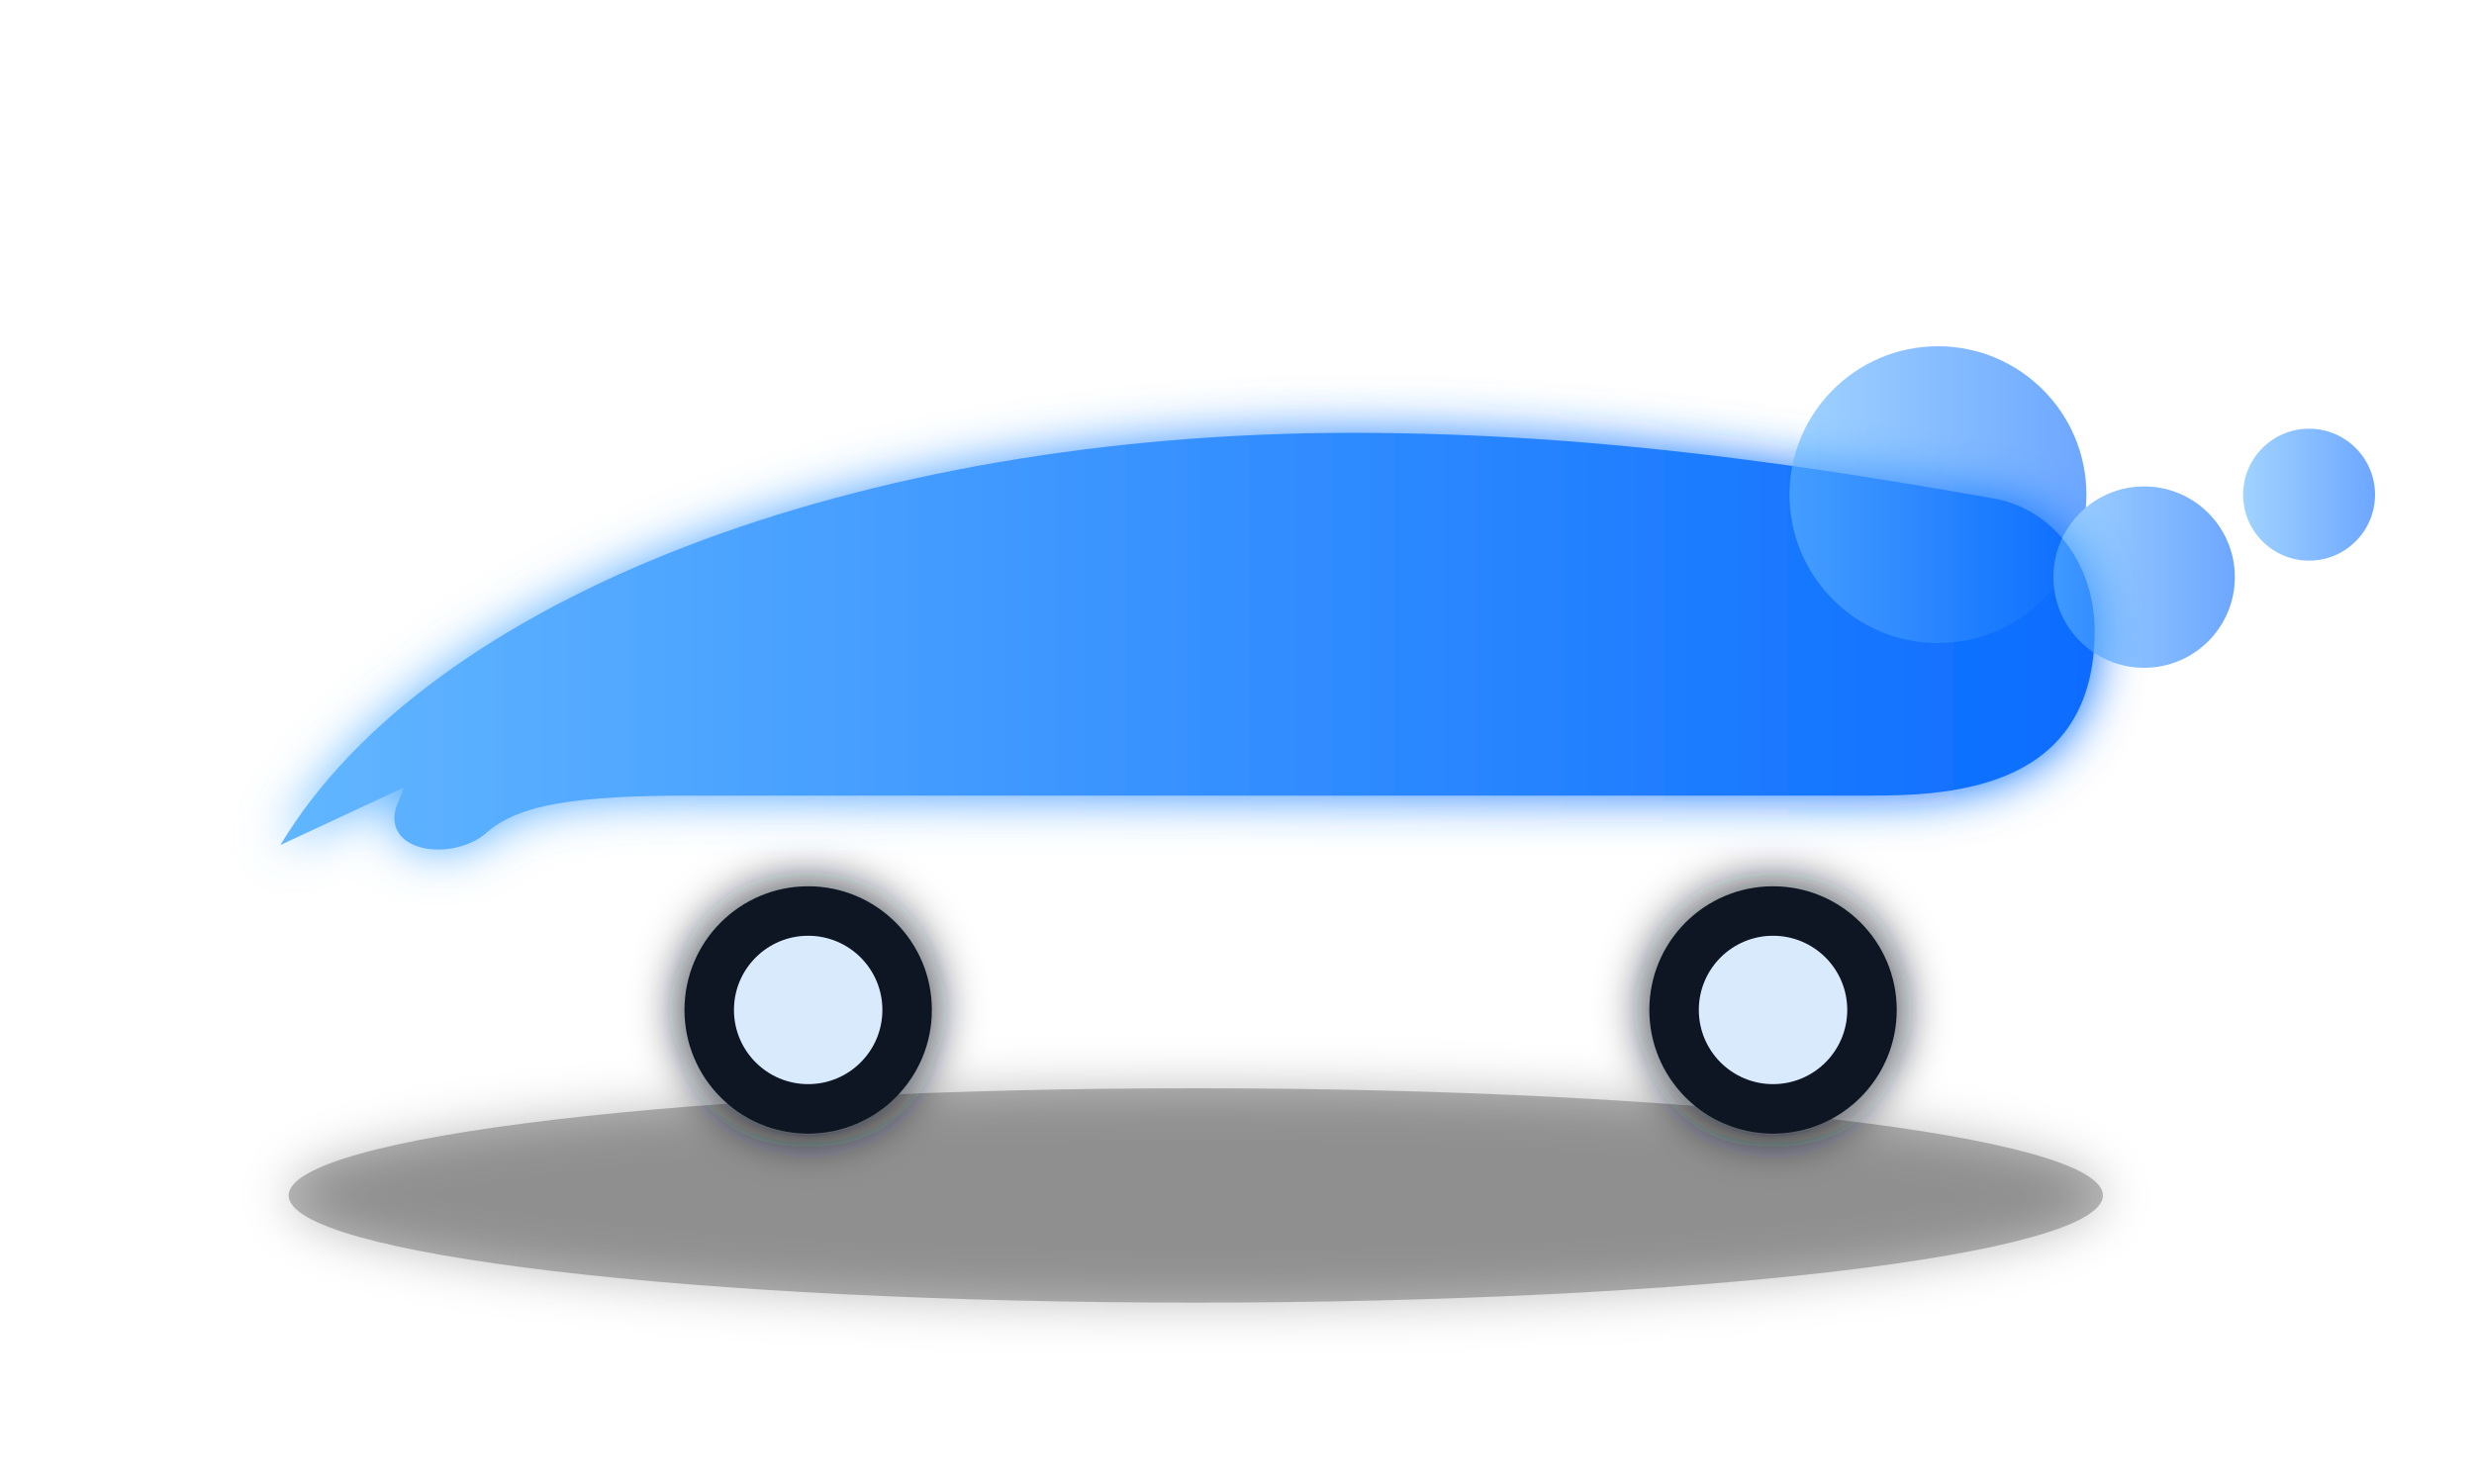
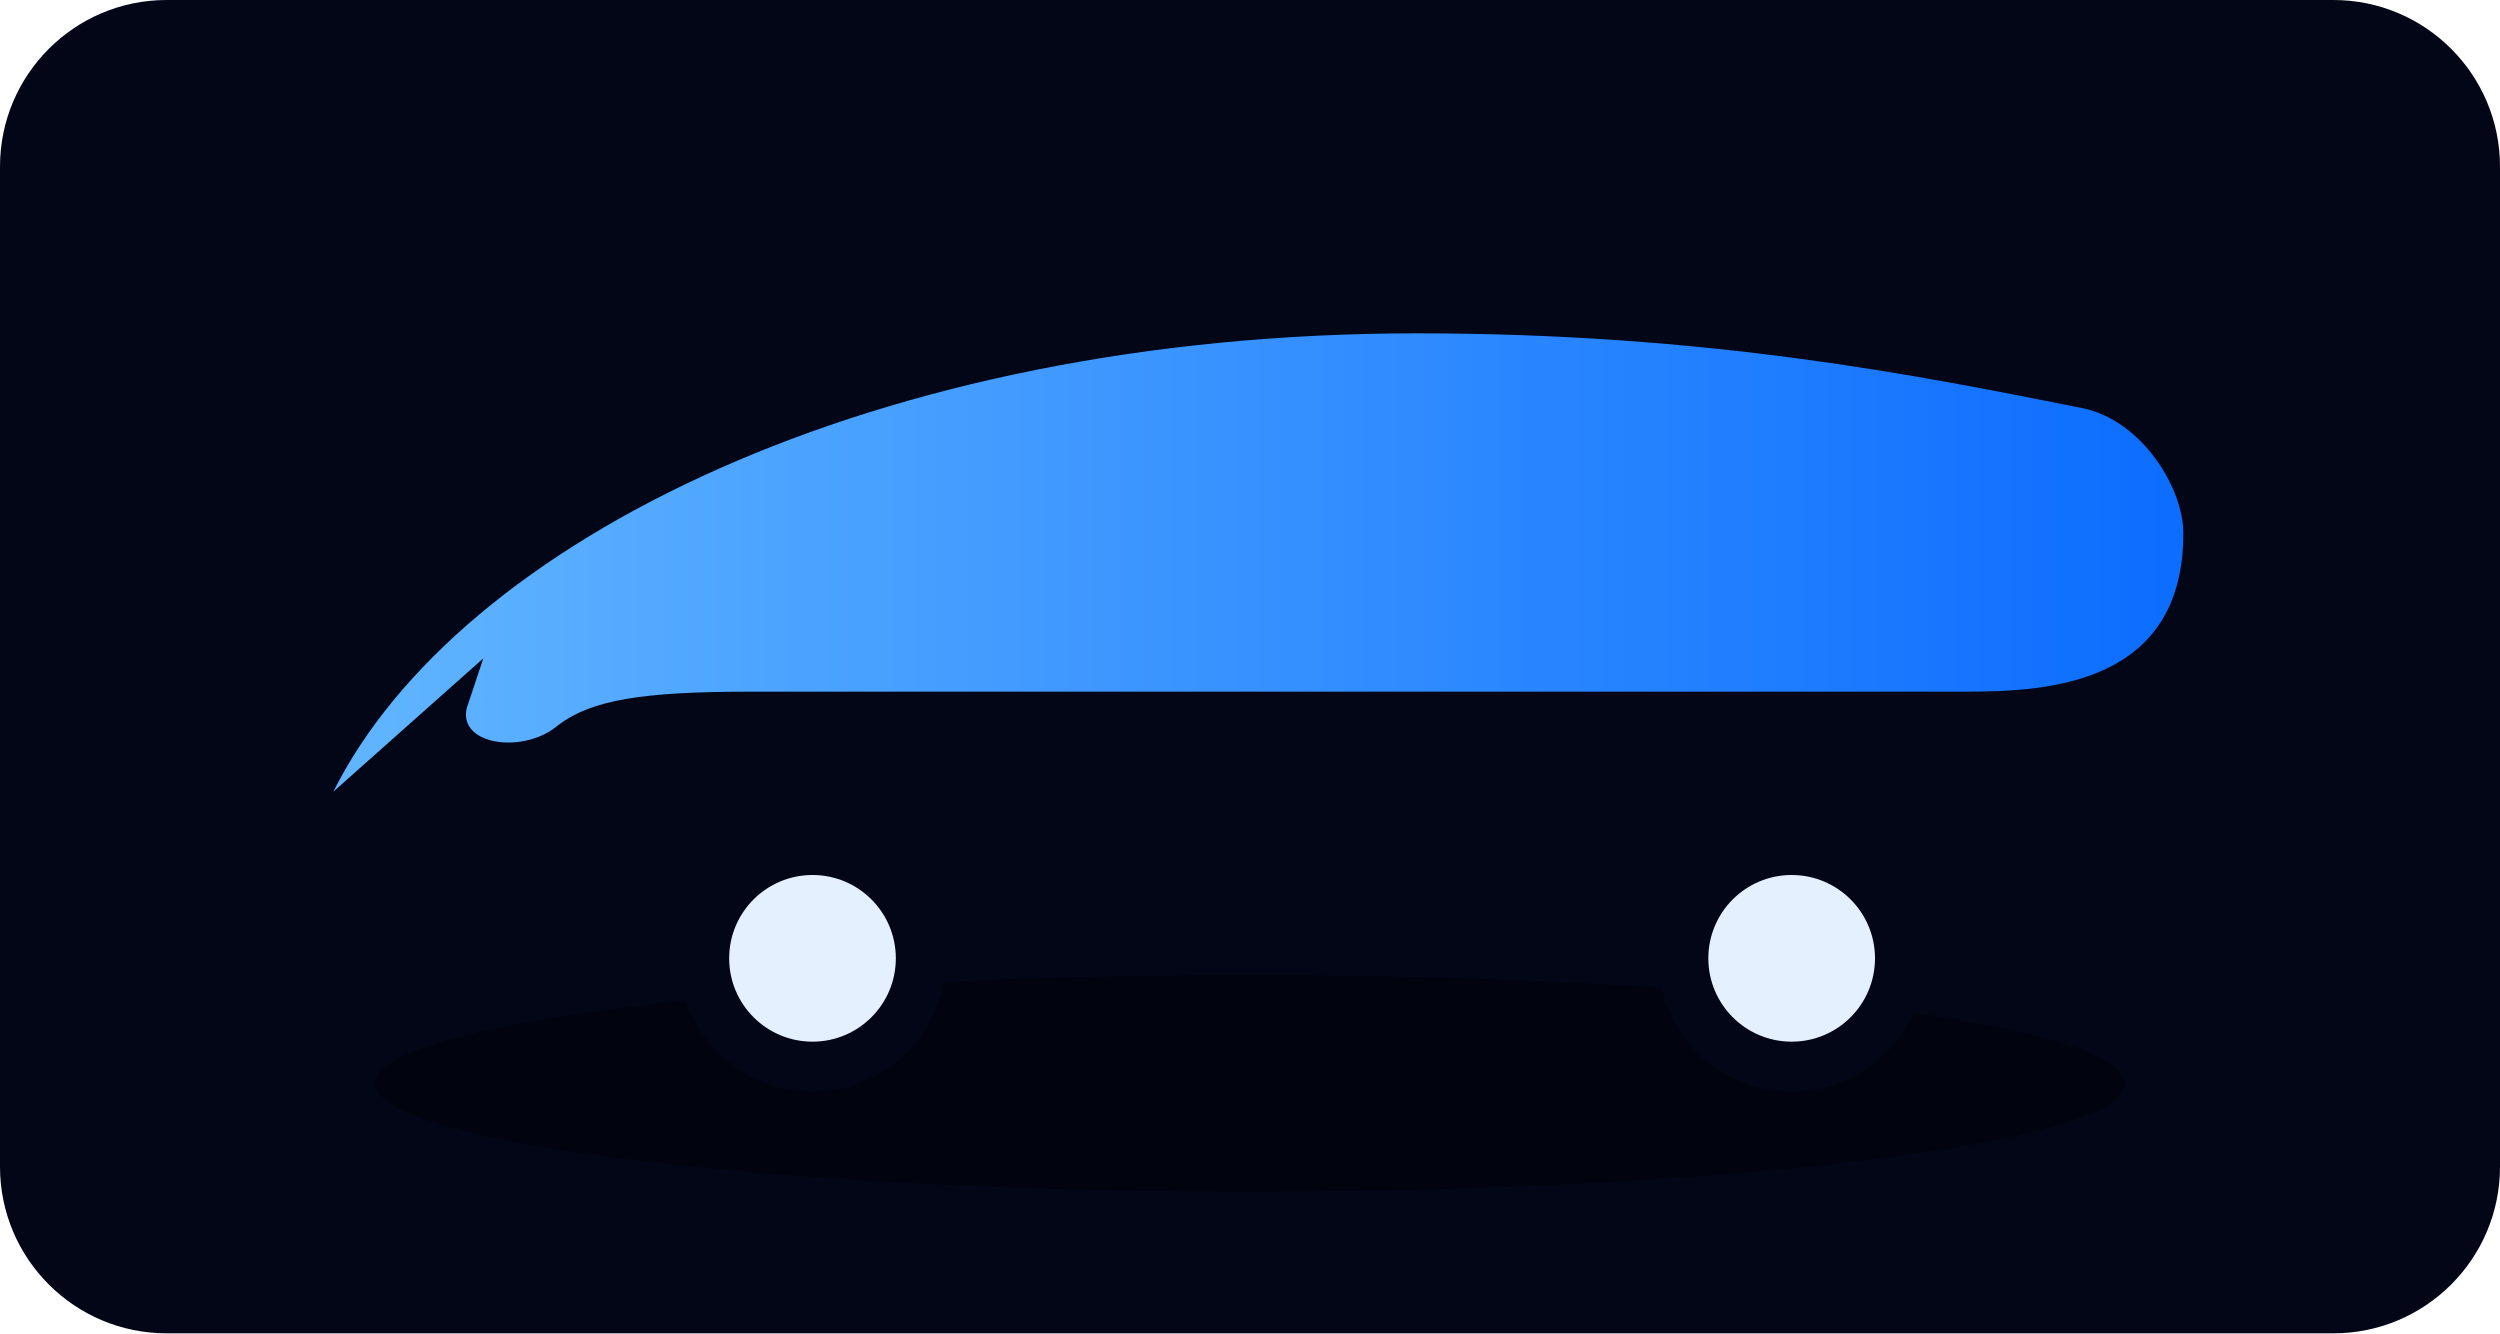
- <svg xmlns="http://www.w3.org/2000/svg" width="600" height="360" viewBox="0 0 600 360">
+ <svg xmlns="http://www.w3.org/2000/svg" width="600" height="320" viewBox="0 0 600 320">
  <defs>
    <linearGradient id="b" x1="0" x2="1">
      <stop stop-color="#62b6ff" />
      <stop offset="1" stop-color="#0b6cff" />
    </linearGradient>
-     <filter id="glow" x="-20%" y="-20%" width="140%" height="140%">
-       <feGaussianBlur stdDeviation="6" result="b" />
-       <feMerge>
-         <feMergeNode in="b" />
-         <feMergeNode in="SourceGraphic" />
-       </feMerge>
-     </filter>
  </defs>
-   <g filter="url(#glow)">
-     <ellipse cx="290" cy="290" rx="220" ry="26" fill="#000" opacity=".25" />
-     <path d="M68 205c36-60 140-100 260-100 62 0 116 9 156 16 15 3 24 17 24 32 0 38-34 40-54 40H168c-28 0-42 2-50 9-8 7-25 5-22-6l2-5z" fill="url(#b)" />
-     <circle cx="196" cy="245" r="30" fill="#0b1220" />
-     <circle cx="196" cy="245" r="18" fill="#d9eafc" />
-     <circle cx="430" cy="245" r="30" fill="#0b1220" />
-     <circle cx="430" cy="245" r="18" fill="#d9eafc" />
-   </g>
-   <g opacity=".6">
-     <circle cx="470" cy="120" r="36" fill="url(#b)" />
-     <circle cx="520" cy="140" r="22" fill="url(#b)" />
-     <circle cx="560" cy="120" r="16" fill="url(#b)" />
-   </g>
+   <rect width="600" height="320" rx="40" fill="#020617" />
+   <ellipse cx="300" cy="260" rx="210" ry="26" fill="#000" opacity=".4" />
+   <path d="M80 190c30-60 130-110 260-110 70 0 120 10 160 18 14 3 24 19 24 30 0 36-32 38-52 38H180c-26 0-38 2-46 8-8 7-24 5-22-4l4-12z" fill="url(#b)" />
+   <circle cx="195" cy="230" r="32" fill="#020617" />
+   <circle cx="195" cy="230" r="20" fill="#e5f0ff" />
+   <circle cx="430" cy="230" r="32" fill="#020617" />
+   <circle cx="430" cy="230" r="20" fill="#e5f0ff" />
</svg>
